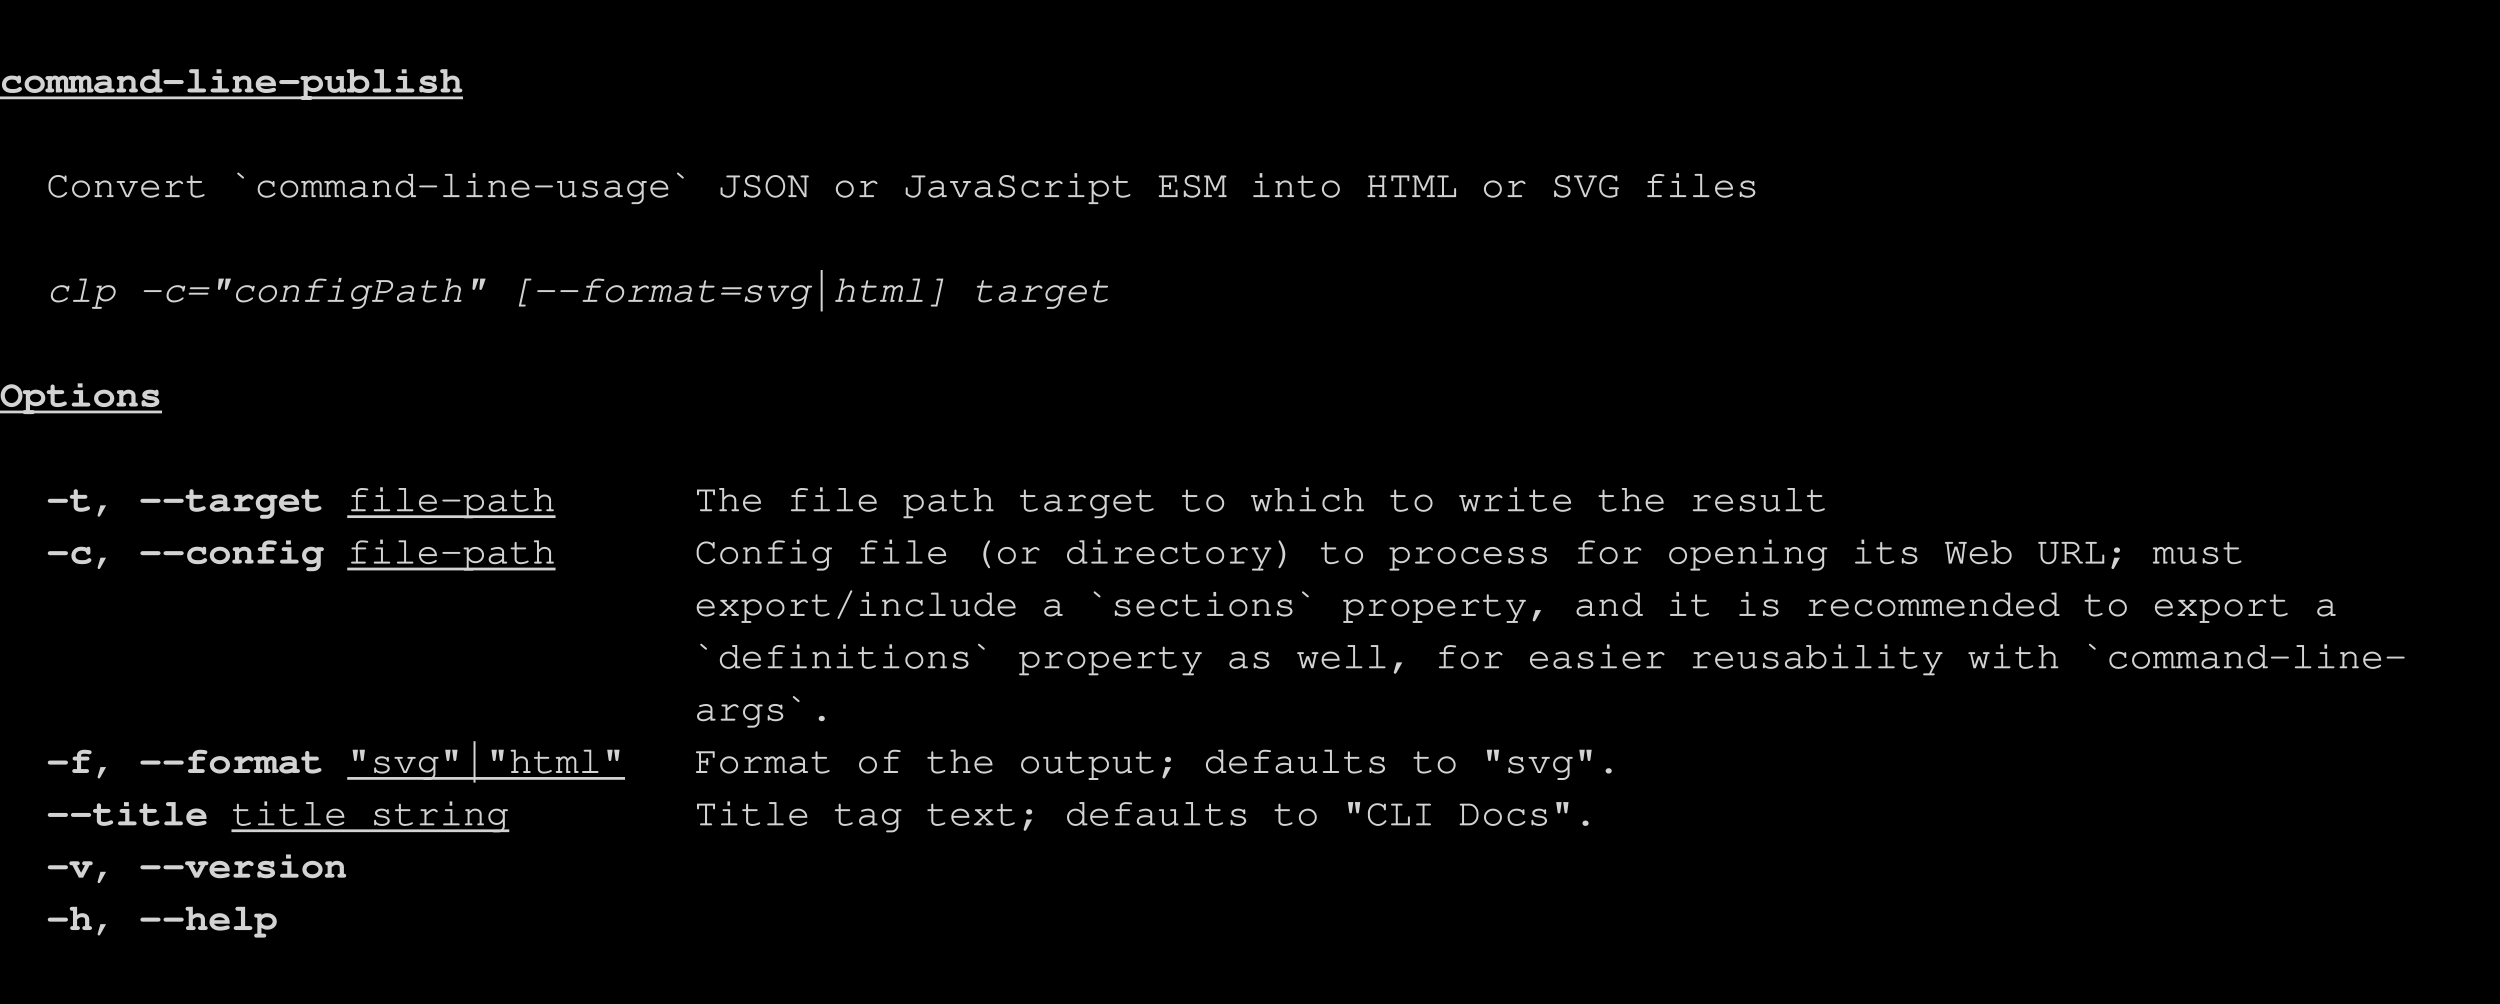
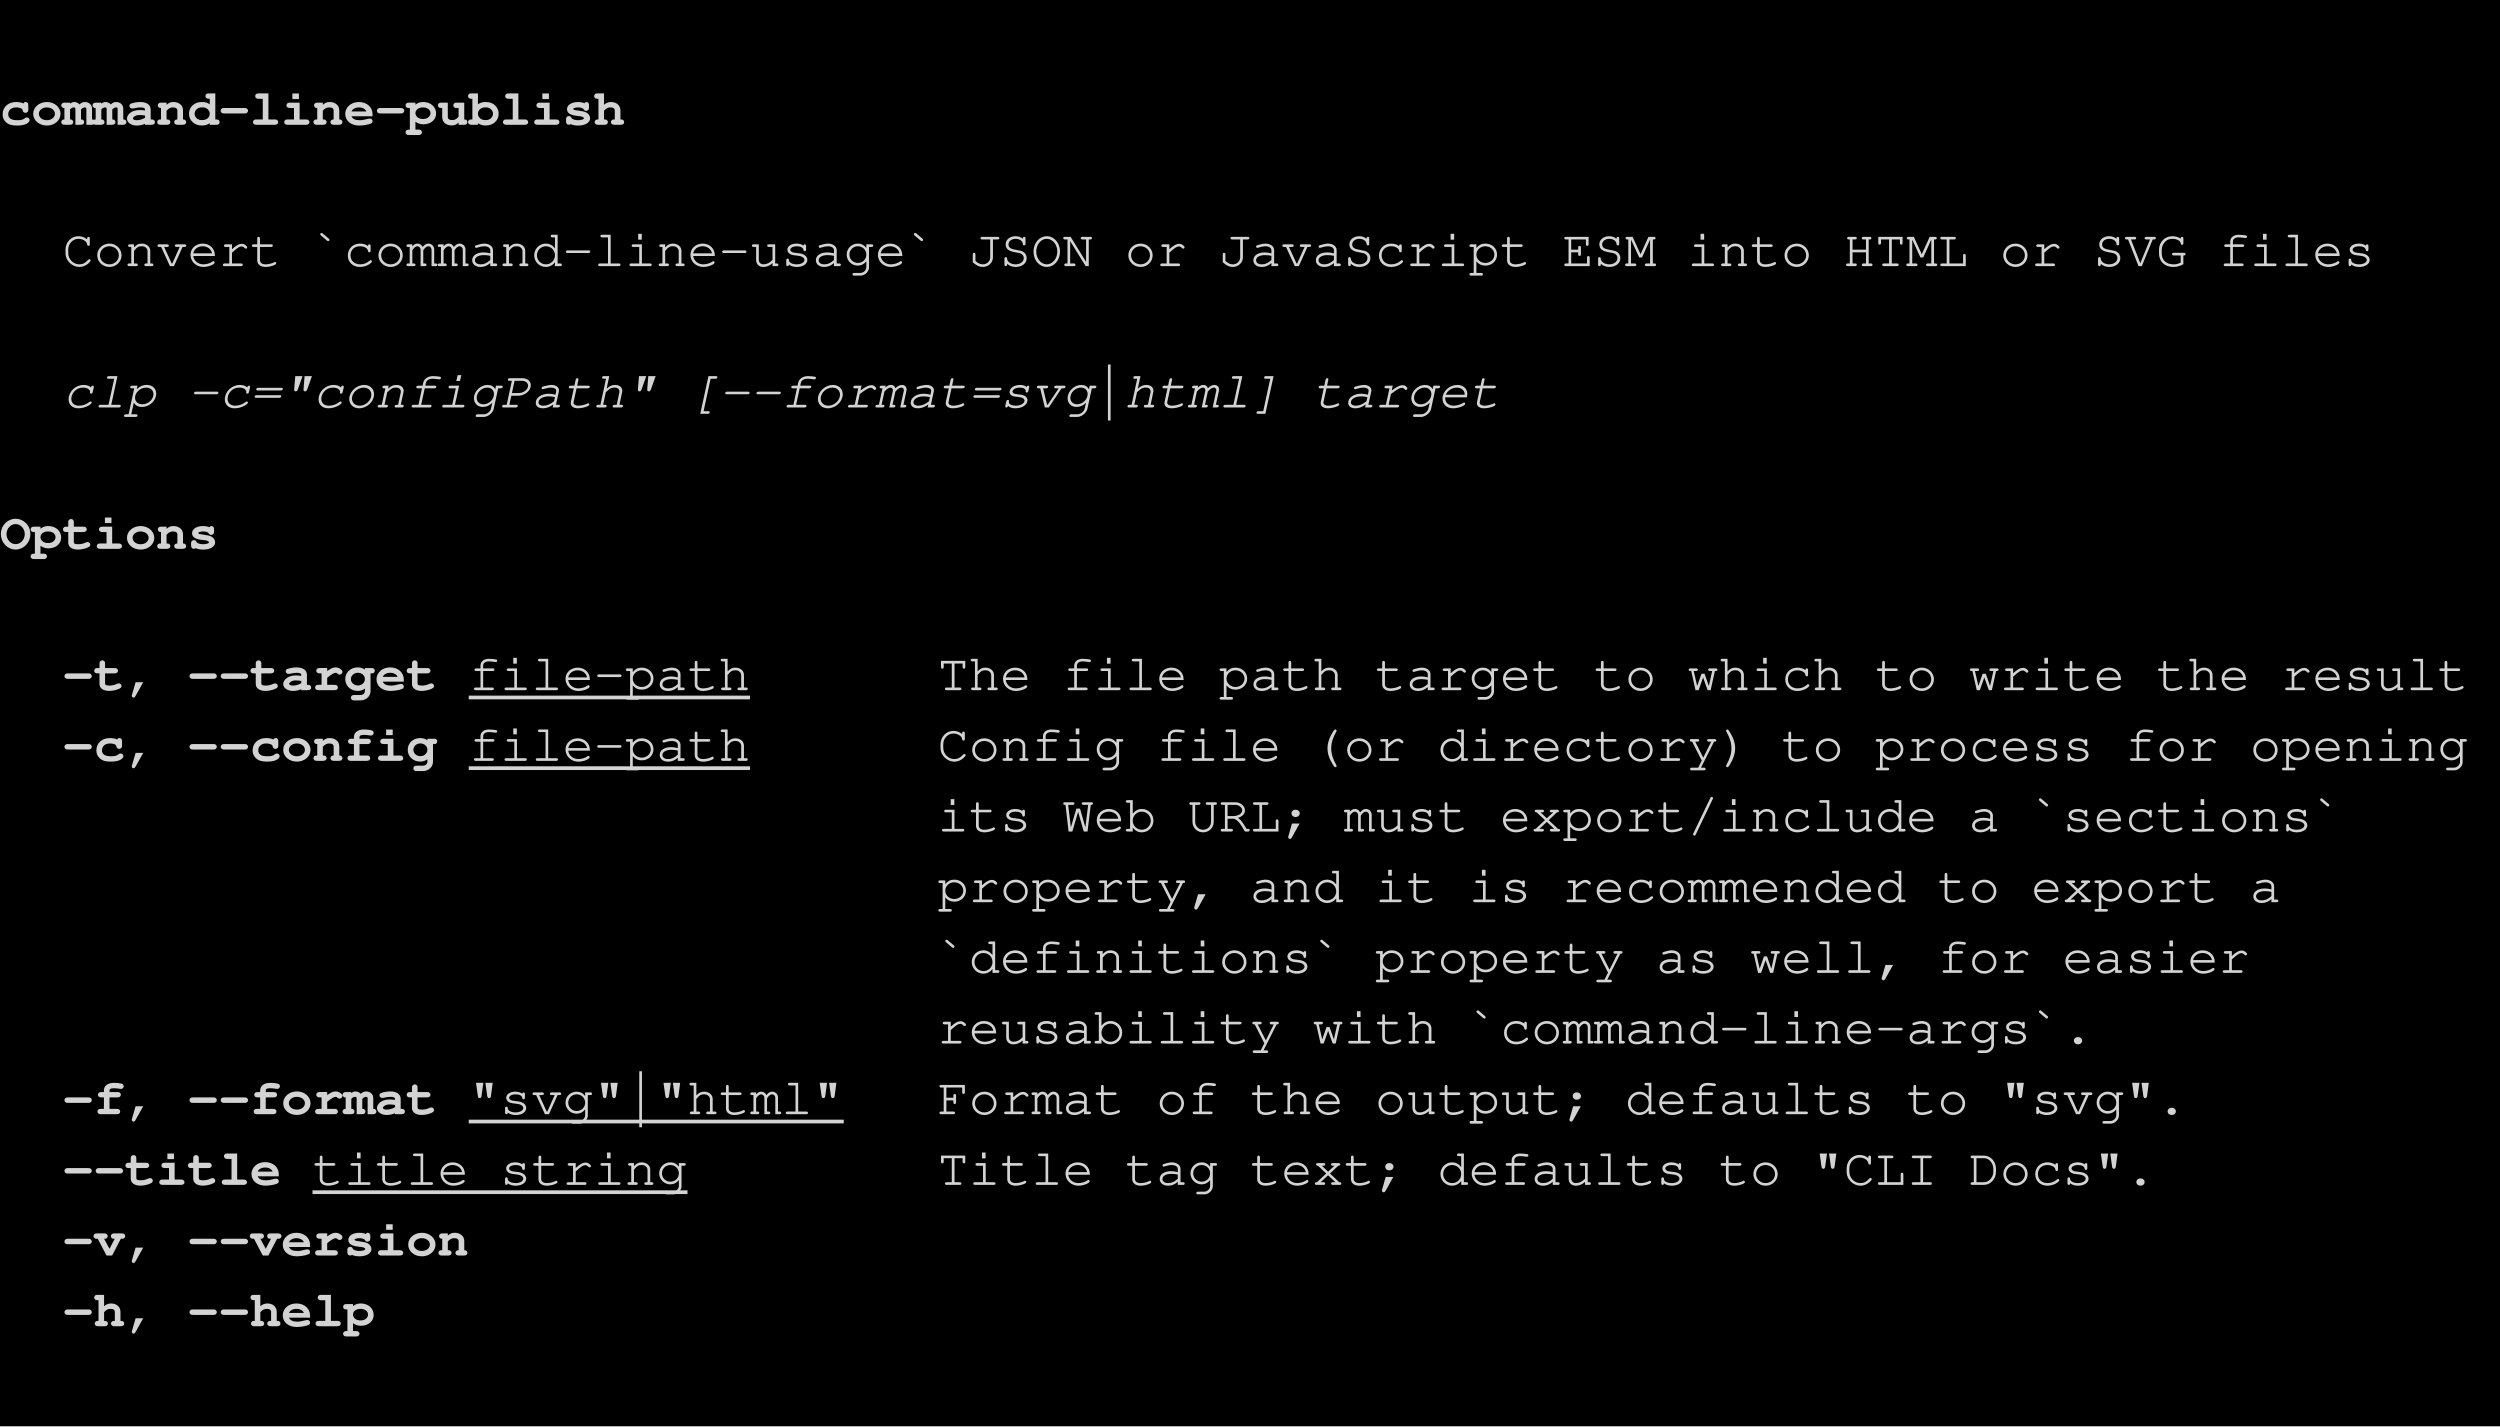
- <svg xmlns="http://www.w3.org/2000/svg" viewBox="0, 0, 907.35, 364.45" font-family="SauceCodePro Nerd Font, Source Code Pro, Courier" font-size="14">
+ <svg xmlns="http://www.w3.org/2000/svg" viewBox="0, 0, 672.11, 383.45" font-family="SauceCodePro Nerd Font, Source Code Pro, Courier" font-size="14">
  <g fill="#D3D3D3">
-     <rect x="0" y="0" width="907.35" height="364.45" fill="#000000" />
-     <path d="M0,35.515 L168.027,35.515 Z" stroke="#D3D3D3" />
+     <rect x="0" y="0" width="672.11" height="383.45" fill="#000000" />
    <text x="0" y="33.55" font-weight="bold">command-line-publish</text>
    <text x="16.8" y="71.55">  Convert `command-line-usage` JSON or JavaScript ESM into HTML or SVG files    </text>
    <text x="16.8" y="109.55" font-style="italic">clp -c="configPath" [--format=svg|html] target</text>
-     <path d="M0,149.515 L58.81,149.515 Z" stroke="#D3D3D3" />
    <text x="0" y="147.55" font-weight="bold">Options</text>
    <text x="16.8" y="185.55" font-weight="bold">-t</text>
    <text x="33.61" y="185.55">, </text>
    <text x="50.41" y="185.55" font-weight="bold">--target</text>
    <path d="M126.021,187.515 L201.633,187.515 Z" stroke="#D3D3D3" />
    <text x="126.02" y="185.55">file-path</text>
-     <text x="252.04" y="185.55">      The file path target to which to write the result                             </text>
+     <text x="252.04" y="185.55">      The file path target to which to write the result </text>
    <text x="16.8" y="204.55" font-weight="bold">-c</text>
    <text x="33.61" y="204.55">, </text>
    <text x="50.41" y="204.55" font-weight="bold">--config</text>
    <path d="M126.021,206.515 L201.633,206.515 Z" stroke="#D3D3D3" />
    <text x="126.02" y="204.55">file-path</text>
-     <text x="252.04" y="204.55">      Config file (or directory) to process for opening its Web URL; must           </text>
-     <text x="252.04" y="223.55">                              export/include a `sections` property, and it is recommended to export a       </text>
-     <text x="252.04" y="242.55">                              `definitions` property as well, for easier reusability with `command-line-    </text>
-     <text x="252.04" y="261.55">                              args`.                                                                        </text>
-     <text x="16.8" y="280.55" font-weight="bold">-f</text>
-     <text x="33.61" y="280.55">, </text>
-     <text x="50.41" y="280.55" font-weight="bold">--format</text>
-     <path d="M126.021,282.515 L226.837,282.515 Z" stroke="#D3D3D3" />
-     <text x="126.02" y="280.55">"svg"|"html"</text>
-     <text x="252.04" y="280.55">   Format of the output; defaults to "svg".                                      </text>
-     <text x="16.8" y="299.55" font-weight="bold">--title</text>
-     <path d="M84.014,301.515 L184.83,301.515 Z" stroke="#D3D3D3" />
-     <text x="84.01" y="299.55">title string</text>
-     <text x="252.04" y="299.55">        Title tag text; defaults to "CLI Docs".                                       </text>
-     <text x="16.8" y="318.55" font-weight="bold">-v</text>
-     <text x="33.61" y="318.55">, </text>
-     <text x="50.41" y="318.55" font-weight="bold">--version</text>
-     <text x="16.8" y="337.55" font-weight="bold">-h</text>
+     <text x="252.04" y="204.55">      Config file (or directory) to process for opening </text>
+     <text x="252.04" y="223.55">                              its Web URL; must export/include a `sections`     </text>
+     <text x="252.04" y="242.55">                              property, and it is recommended to export a       </text>
+     <text x="252.04" y="261.55">                              `definitions` property as well, for easier        </text>
+     <text x="252.04" y="280.55">                              reusability with `command-line-args`.             </text>
+     <text x="16.8" y="299.55" font-weight="bold">-f</text>
+     <text x="33.61" y="299.55">, </text>
+     <text x="50.41" y="299.55" font-weight="bold">--format</text>
+     <path d="M126.021,301.515 L226.837,301.515 Z" stroke="#D3D3D3" />
+     <text x="126.02" y="299.55">"svg"|"html"</text>
+     <text x="252.04" y="299.55">   Format of the output; defaults to "svg".          </text>
+     <text x="16.8" y="318.55" font-weight="bold">--title</text>
+     <path d="M84.014,320.515 L184.83,320.515 Z" stroke="#D3D3D3" />
+     <text x="84.01" y="318.55">title string</text>
+     <text x="252.04" y="318.55">        Title tag text; defaults to "CLI Docs".           </text>
+     <text x="16.8" y="337.55" font-weight="bold">-v</text>
    <text x="33.61" y="337.55">, </text>
-     <text x="50.41" y="337.55" font-weight="bold">--help</text>
+     <text x="50.41" y="337.55" font-weight="bold">--version</text>
+     <text x="16.8" y="356.55" font-weight="bold">-h</text>
+     <text x="33.61" y="356.55">, </text>
+     <text x="50.41" y="356.55" font-weight="bold">--help</text>
  </g>
</svg>
